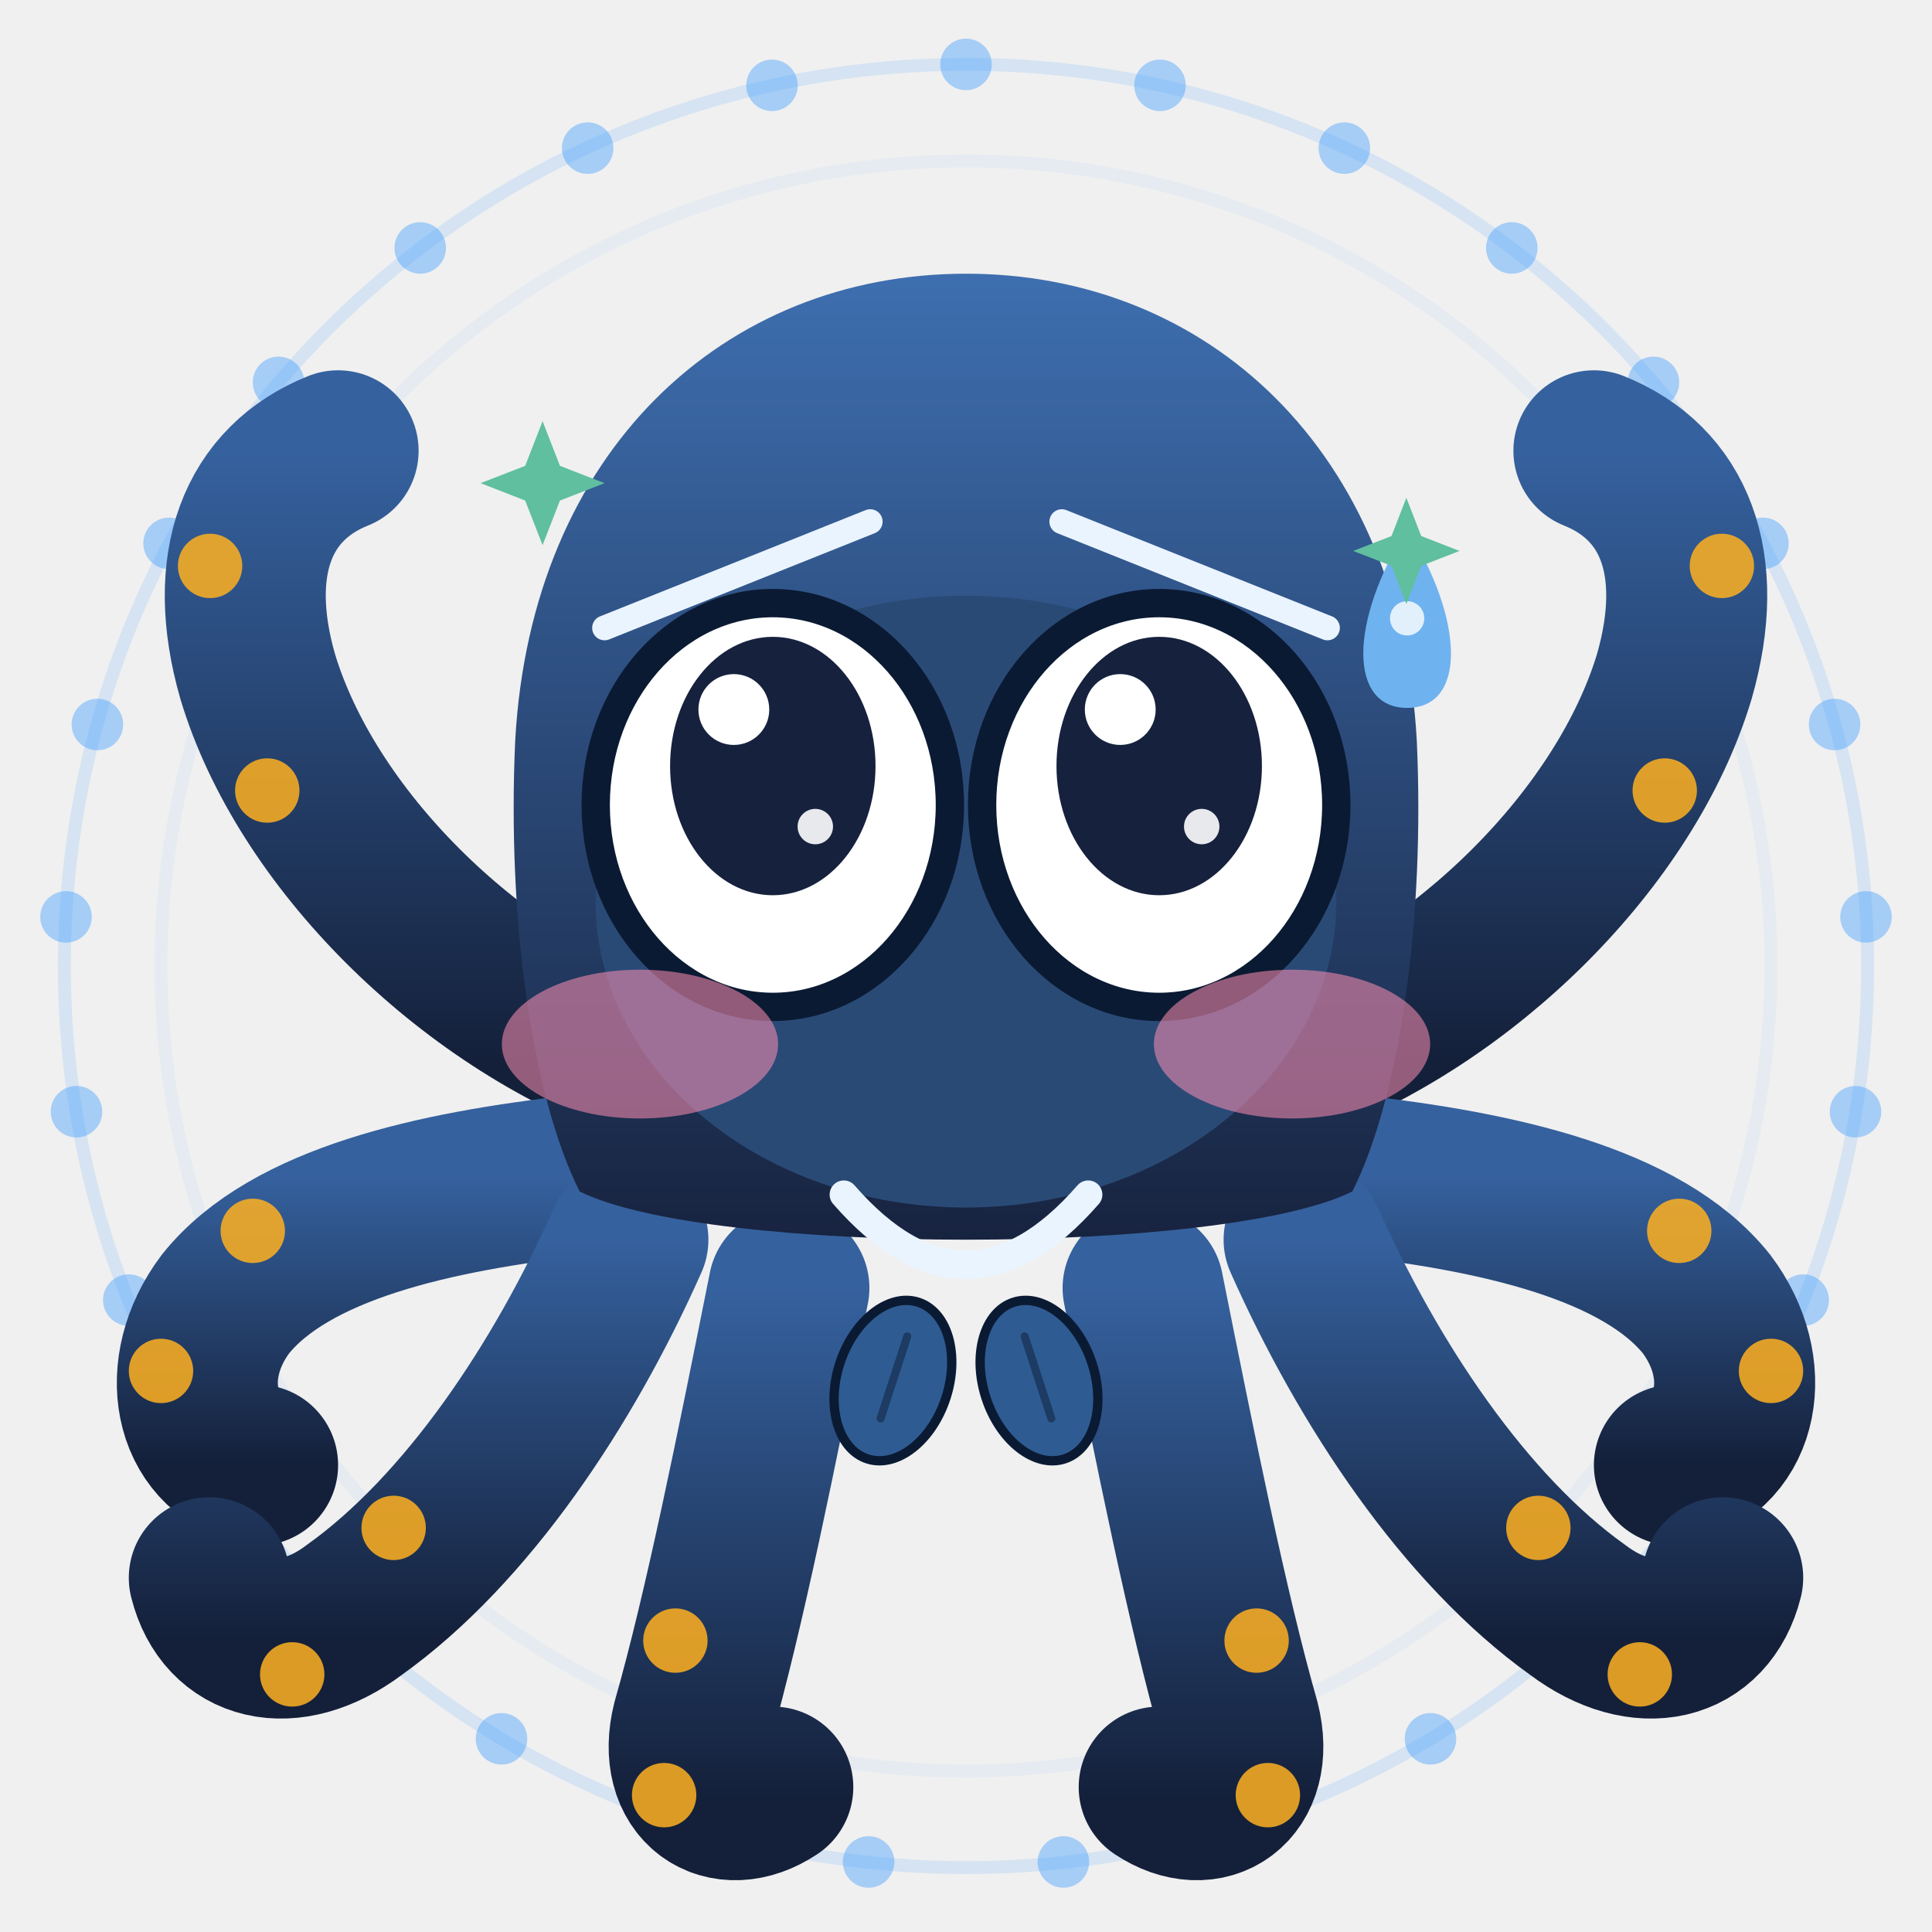
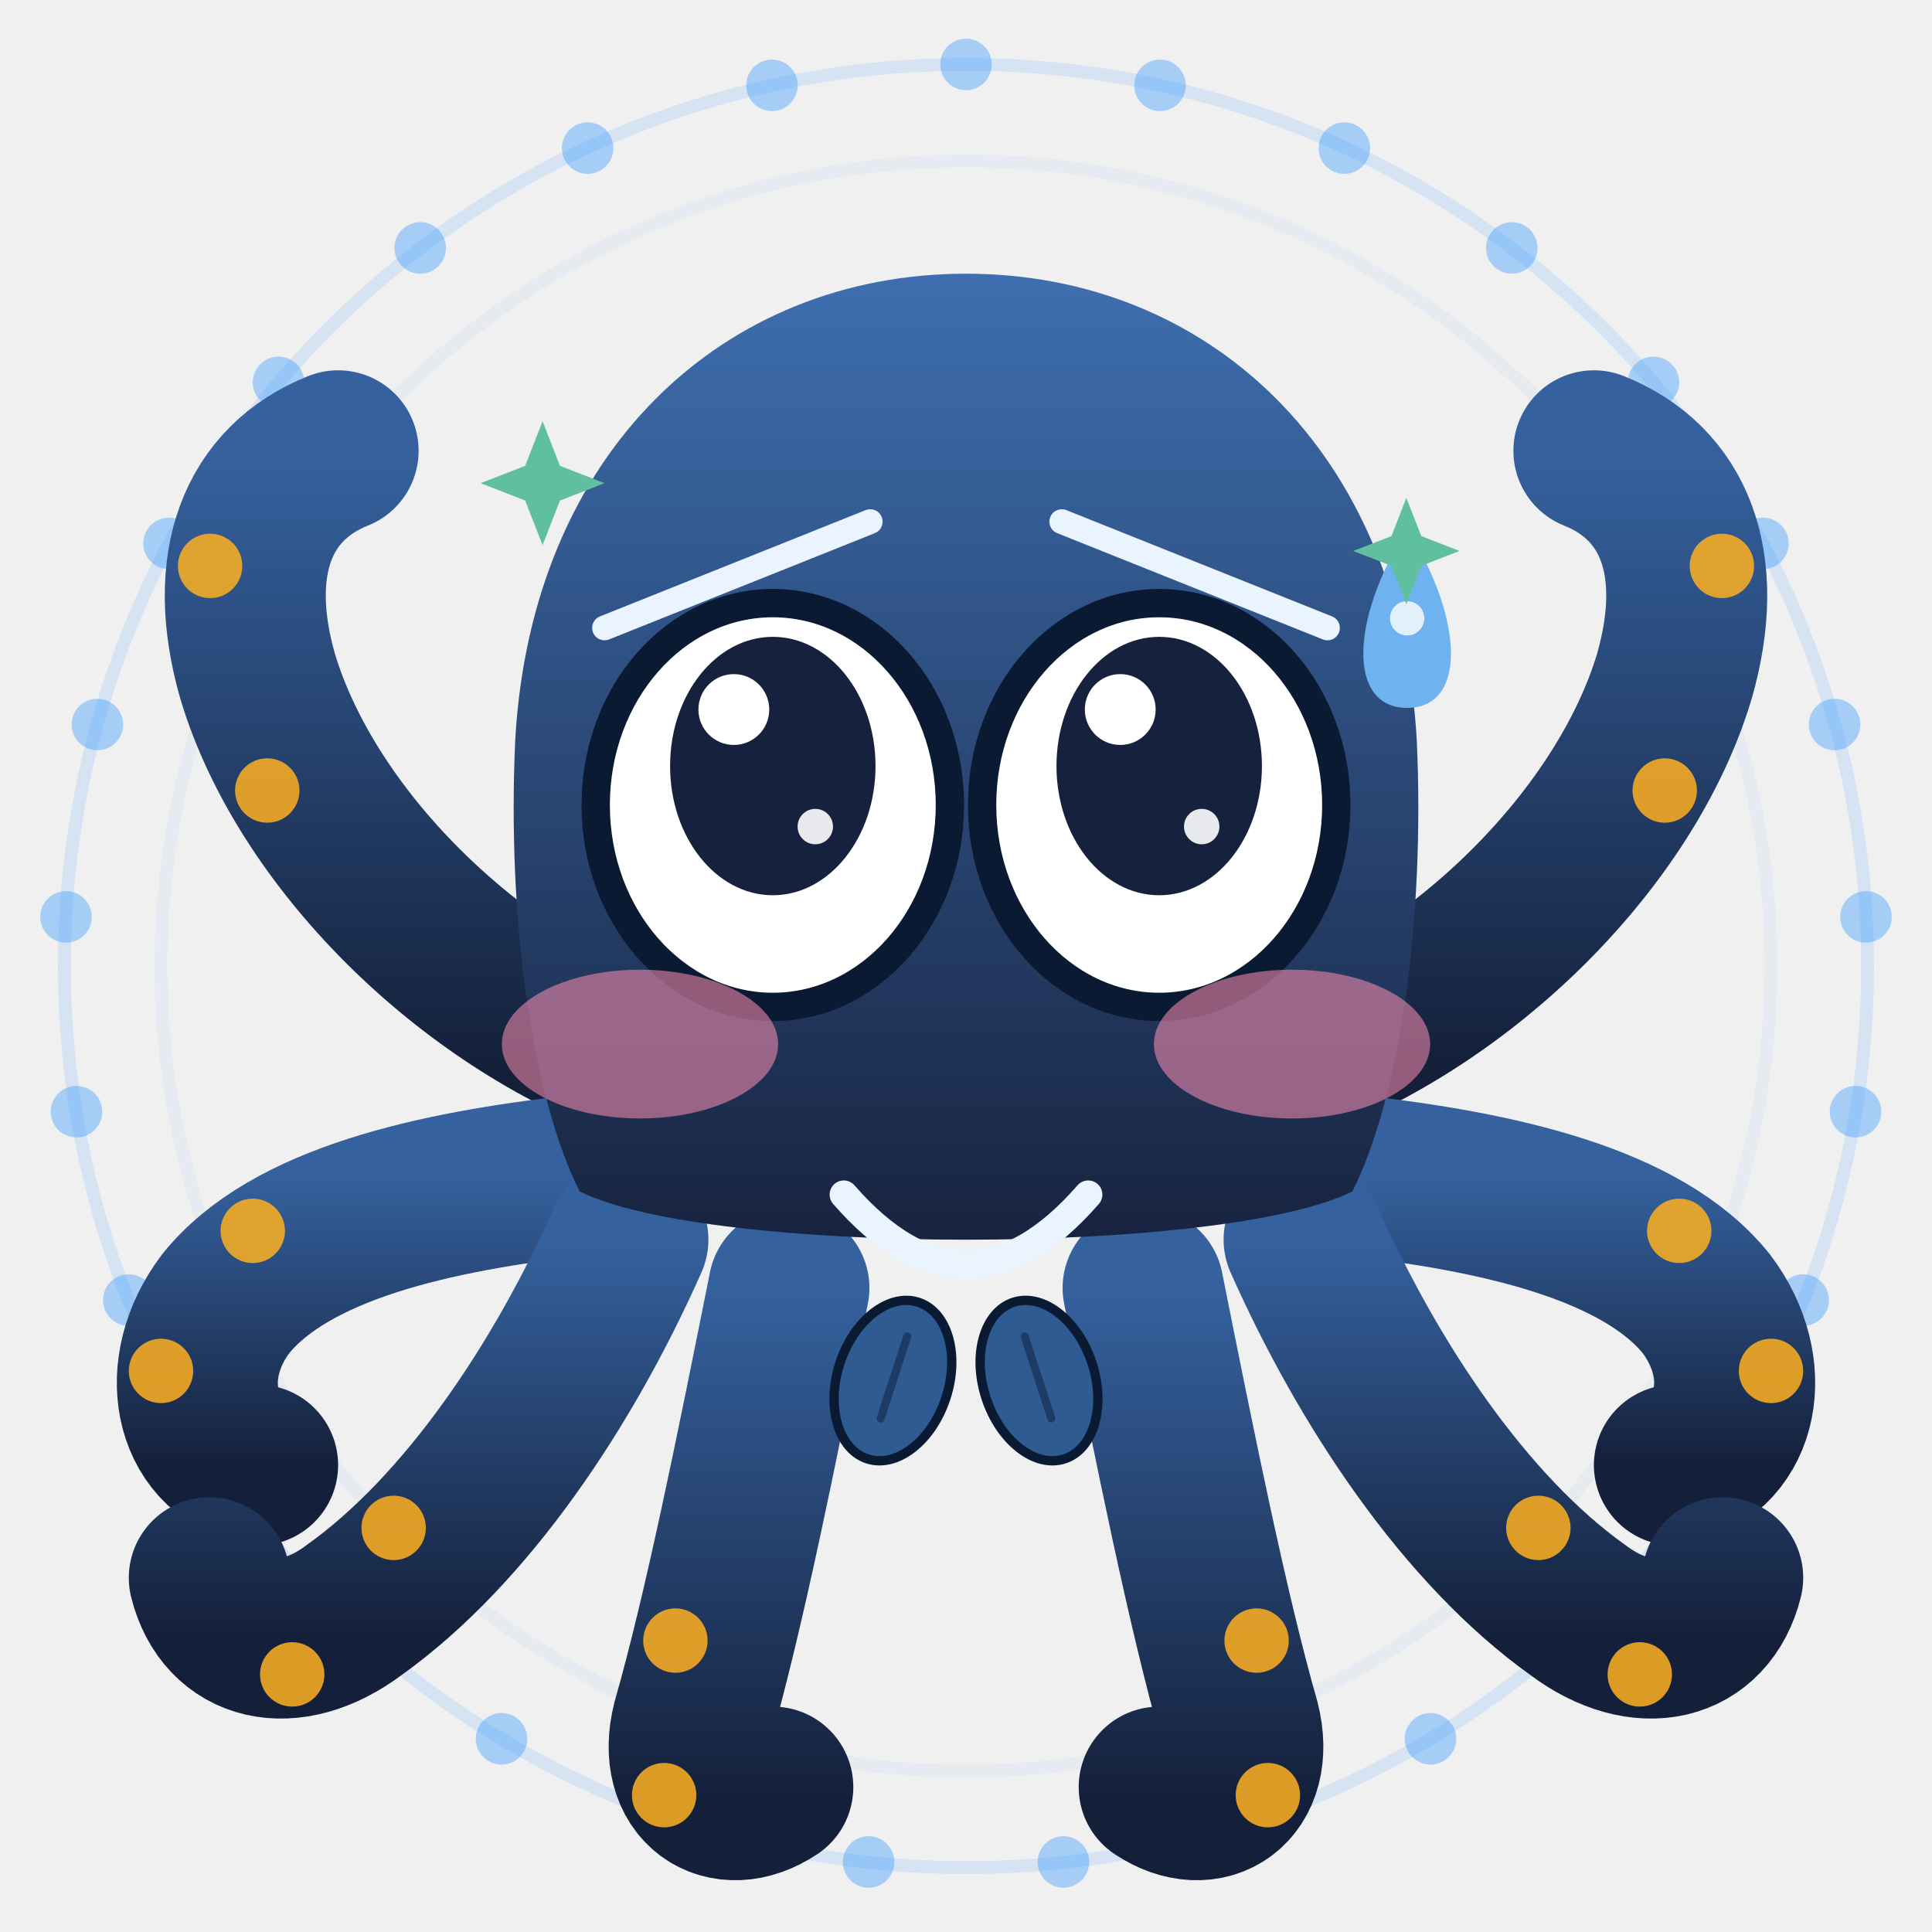
<svg xmlns="http://www.w3.org/2000/svg" viewBox="0 0 240 240" width="240" height="240" role="img" aria-label="阿章 · 讨好 Pleasing">
  <style>
.ex-motion { animation: ex-nod 1.7s ease-in-out infinite; transform-box: fill-box; transform-origin: 50% 50%; }
.ex-anim-tear { animation: ex-tear 1.8s ease-in infinite; transform-box: fill-box; transform-origin: center; }
.ex-anim-sweat { animation: ex-tear 1.5s ease-in infinite; transform-box: fill-box; transform-origin: center; }
.ex-anim-heart { animation: ex-heart 2.2s ease-out infinite; transform-box: fill-box; transform-origin: center; }
.ex-anim-spark { animation: ex-spark 1.9s ease-in-out infinite; transform-box: fill-box; transform-origin: center; }
.ex-anim-rain { animation: ex-rain 1.4s linear infinite; transform-box: fill-box; transform-origin: center; }
.ex-anim-confetti { animation: ex-confetti 2.4s linear infinite; transform-box: fill-box; transform-origin: center; }
.ex-anim-pulse { animation: ex-pulse 1.6s ease-in-out infinite; transform-box: fill-box; transform-origin: center; }
.ex-anim-knock { animation: ex-knock 0.55s ease-in-out infinite; transform-box: fill-box; transform-origin: center; }
.ex-anim-knockline { animation: ex-knockline 0.55s ease-out infinite; transform-box: fill-box; transform-origin: center; }
.ex-anim-palm { animation: ex-palm 0.9s ease-in-out infinite; transform-box: fill-box; transform-origin: center; }
.ex-anim-steam { animation: ex-steam 1.8s ease-out infinite; transform-box: fill-box; transform-origin: center; }
.ex-anim-shock { animation: ex-shock 0.5s ease-in-out infinite; transform-box: fill-box; transform-origin: center; }
.ex-anim-please { animation: ex-please 1.4s ease-in-out infinite; transform-box: fill-box; transform-origin: center; }
.ex-anim-drift { animation: ex-drift 4.5s ease-in-out infinite; transform-box: fill-box; transform-origin: center; }
@keyframes ex-nod { 0%,100% { transform: translateY(0); } 50% { transform: translateY(7.04px); } }
@keyframes ex-tear { 0% { transform: translateY(0); opacity: 0; } 18% { opacity: 1; } 100% { transform: translateY(24.2px); opacity: 0; } }
@keyframes ex-heart { 0% { transform: translateY(0) scale(.65); opacity: 0; } 20% { opacity: 1; } 100% { transform: translateY(-39.6px) scale(1.15); opacity: 0; } }
@keyframes ex-spark { 0%,100% { transform: scale(.6) rotate(0deg); opacity: .3; } 50% { transform: scale(1.15) rotate(25deg); opacity: 1; } }
@keyframes ex-rain { 0% { transform: translateY(0); opacity: 0; } 20% { opacity: 1; } 100% { transform: translateY(26.4px); opacity: 0; } }
@keyframes ex-confetti { 0% { transform: translateY(-7.7px) rotate(0deg); opacity: 1; } 100% { transform: translateY(35.2px) rotate(200deg); opacity: 0; } }
@keyframes ex-pulse { 0%,100% { transform: scale(1); opacity: .35; } 50% { transform: scale(1.18); opacity: .7; } }
@keyframes ex-knock { 0%,100% { transform: translateX(9.9px); } 35% { transform: translateX(0); } }
@keyframes ex-knockline { 0%,100% { transform: scaleX(.6); opacity: .35; } 35% { transform: scaleX(1); opacity: 1; } }
@keyframes ex-palm { 0%,100% { transform: translateY(0) rotate(0deg); } 50% { transform: translateY(-2.64px) rotate(-4deg); } }
@keyframes ex-steam { 0% { transform: translateY(0); opacity: .7; } 100% { transform: translateY(-19.8px); opacity: 0; } }
@keyframes ex-shock { 0%,100% { transform: scaleX(.7); opacity: .4; } 50% { transform: scaleX(1.25); opacity: 1; } }
@keyframes ex-please { 0%,100% { transform: translateY(0); } 50% { transform: translateY(-3.96px); } }
@keyframes ex-drift { 0%,100% { transform: translateY(0); } 50% { transform: translateY(-4.4px); } }
@media (prefers-reduced-motion: reduce) {
  .ex-motion, [class*="ex-anim-"] { animation: none !important; }
}
</style>
  <g class="ex-motion ex-pleasing">
    <g class="ex-base">
      <defs>
        <linearGradient id="petBody" x1="0" y1="0" x2="0" y2="1">
          <stop offset="0" stop-color="#3E6FB0" />
          <stop offset="1" stop-color="#17233F" />
        </linearGradient>
        <linearGradient id="petArm" x1="0" y1="0" x2="0" y2="1">
          <stop offset="0" stop-color="#35619E" />
          <stop offset="1" stop-color="#14203A" />
        </linearGradient>
      </defs>
      <g fill="none" stroke="#409EFF">
        <circle cx="120" cy="120" r="112" stroke-opacity="0.15" stroke-width="1.6" />
        <circle cx="120" cy="120" r="100" stroke-opacity="0.06" stroke-width="1.6" />
      </g>
      <g fill="#409EFF" fill-opacity="0.42">
        <circle cx="120.0" cy="8.0" r="3.2" />
        <circle cx="144.1" cy="10.6" r="3.2" />
        <circle cx="167.0" cy="18.4" r="3.2" />
        <circle cx="187.8" cy="30.8" r="3.2" />
        <circle cx="205.4" cy="47.5" r="3.2" />
        <circle cx="219.0" cy="67.5" r="3.2" />
        <circle cx="227.9" cy="90.0" r="3.2" />
        <circle cx="231.8" cy="113.9" r="3.2" />
        <circle cx="230.5" cy="138.1" r="3.2" />
        <circle cx="224.0" cy="161.5" r="3.2" />
        <circle cx="212.7" cy="182.9" r="3.2" />
        <circle cx="197.0" cy="201.3" r="3.2" />
        <circle cx="177.7" cy="216.0" r="3.2" />
        <circle cx="155.8" cy="226.1" r="3.2" />
        <circle cx="132.1" cy="231.3" r="3.2" />
        <circle cx="107.9" cy="231.3" r="3.2" />
        <circle cx="84.2" cy="226.1" r="3.2" />
        <circle cx="62.3" cy="216.0" r="3.2" />
        <circle cx="43.0" cy="201.3" r="3.2" />
        <circle cx="27.3" cy="182.9" r="3.2" />
        <circle cx="16.0" cy="161.5" r="3.2" />
        <circle cx="9.5" cy="138.1" r="3.2" />
        <circle cx="8.2" cy="113.9" r="3.2" />
        <circle cx="12.1" cy="90.0" r="3.2" />
        <circle cx="21.0" cy="67.5" r="3.2" />
        <circle cx="34.6" cy="47.5" r="3.2" />
        <circle cx="52.2" cy="30.8" r="3.2" />
        <circle cx="73.0" cy="18.4" r="3.2" />
        <circle cx="95.9" cy="10.6" r="3.2" />
      </g>
      <g id="azArms">
        <g fill="none" stroke="url(#petArm)" stroke-width="20" stroke-linecap="round">
          <path d="M80 132 C58 124 38 104 32 84 C28 70 32 60 42 56" />
          <path d="M72 146 C54 148 36 152 28 162 C22 170 24 180 32 182" />
          <path d="M78 154 C70 172 58 190 44 200 C36 206 28 204 26 196" />
          <path d="M98 160 C94 180 90 200 86 214 C84 222 90 226 96 222" />
        </g>
        <g fill="#FFB020" fill-opacity="0.85">
          <circle cx="33.2" cy="98.2" r="4" />
          <circle cx="26.1" cy="70.3" r="4" />
          <circle cx="31.4" cy="152.9" r="4" />
          <circle cx="20.0" cy="170.3" r="4" />
          <circle cx="48.9" cy="189.8" r="4" />
          <circle cx="36.3" cy="208.0" r="4" />
          <circle cx="83.9" cy="203.8" r="4" />
          <circle cx="82.5" cy="223.0" r="4" />
        </g>
      </g>
      <use href="#azArms" transform="translate(240,0) scale(-1,1)" />
      <path d="M120 34 C150 34 174 56 176 92 C177 114 174 136 168 148 C152 156 88 156 72 148 C66 136 63 114 64 92 C66 56 90 34 120 34 Z" fill="url(#petBody)" />
-       <path d="M112 131 Q120 139 128 131" fill="none" stroke="#16213E" stroke-width="3.4" stroke-linecap="round" opacity="0.7" />
-       <g>
-         <circle cx="96" cy="100" r="22" fill="#FFFFFF" />
-         <circle cx="144" cy="100" r="22" fill="#FFFFFF" />
-         <circle cx="96" cy="100" r="13" fill="#409EFF" />
-         <circle cx="144" cy="100" r="13" fill="#409EFF" />
-         <circle cx="96" cy="100" r="7" fill="#16213E" />
-         <circle cx="144" cy="100" r="7" fill="#16213E" />
-         <circle cx="89.5" cy="93.5" r="4.2" fill="#FFFFFF" />
-         <circle cx="137.5" cy="93.5" r="4.2" fill="#FFFFFF" />
-       </g>
-       <ellipse cx="96" cy="100" rx="23" ry="0" fill="#294673">
-     
-   </ellipse>
-       <ellipse cx="144" cy="100" rx="23" ry="0" fill="#294673">
-     
-   </ellipse>
    </g>
    <g class="ex-face">
-       <ellipse cx="120" cy="112" rx="46" ry="38" fill="#2A4A76" />
      <path d="M 75.1,78 L 108.1,64.8" stroke="#EAF4FF" stroke-width="3.08" stroke-linecap="round" />
      <path d="M 164.9,78 L 131.9,64.8" stroke="#EAF4FF" stroke-width="3.08" stroke-linecap="round" />
      <ellipse cx="96" cy="100" rx="22" ry="25.08" fill="#FFFFFF" stroke="#0B1A33" stroke-width="3.52" />
      <ellipse cx="96" cy="95.16" rx="12.76" ry="16.05" fill="#16213E" />
      <circle cx="91.16" cy="88.14" r="4.4" fill="#FFFFFF" />
      <circle cx="101.28" cy="102.68" r="2.2" fill="#FFFFFF" opacity=".9" />
      <ellipse cx="144" cy="100" rx="22" ry="25.08" fill="#FFFFFF" stroke="#0B1A33" stroke-width="3.52" />
      <ellipse cx="144" cy="95.16" rx="12.76" ry="16.05" fill="#16213E" />
      <circle cx="139.16" cy="88.14" r="4.4" fill="#FFFFFF" />
      <circle cx="149.28" cy="102.68" r="2.2" fill="#FFFFFF" opacity=".9" />
      <path d="M 104.82,148.4 Q 120,165.82 135.18,148.4" fill="none" stroke="#EAF4FF" stroke-width="3.52" stroke-linecap="round" />
      <ellipse cx="79.5" cy="129.7" rx="17.16" ry="9.24" fill="#FF8FB3" opacity="0.55" />
      <ellipse cx="160.5" cy="129.7" rx="17.16" ry="9.24" fill="#FF8FB3" opacity="0.55" />
      <g transform="translate(0 0)">
        <path class="ex-anim-sweat" style="animation-delay:0.2s" d="M 174.8,65.68 C 182.06,77.3 182.06,87.94 174.8,87.94 C 167.54,87.94 167.54,77.3 174.8,65.68 Z" fill="#6FB2F0" />
        <circle cx="174.8" cy="76.81" r="2.13" fill="#FFFFFF" opacity=".8" />
      </g>
      <path class="ex-anim-spark" style="animation-delay:0.3s" d="M 67.4,52.32 L 69.56,57.87 L 75.1,60.02 L 69.56,62.18 L 67.4,67.72 L 65.24,62.18 L 59.7,60.02 L 65.24,57.87 Z" fill="#5FBF9F" />
      <path class="ex-anim-spark" style="animation-delay:0.8s" d="M 174.7,61.84 L 176.55,66.59 L 181.3,68.44 L 176.55,70.29 L 174.7,75.04 L 172.86,70.29 L 168.1,68.44 L 172.86,66.59 Z" fill="#5FBF9F" />
      <g transform="translate(110.92 171.5) rotate(18)">
        <g class="ex-anim-please">
          <ellipse rx="6.93" ry="10.23" fill="#2E5C92" stroke="#0B1A33" stroke-width="1.16" />
          <path d="M 0,-5.77 L 0,4.95" stroke="#0B1A33" stroke-width="1" stroke-linecap="round" opacity=".5" />
        </g>
      </g>
      <g transform="translate(129.07 171.5) rotate(-18)">
        <g class="ex-anim-please">
          <ellipse rx="6.93" ry="10.23" fill="#2E5C92" stroke="#0B1A33" stroke-width="1.16" />
          <path d="M 0,-5.77 L 0,4.95" stroke="#0B1A33" stroke-width="1" stroke-linecap="round" opacity=".5" />
        </g>
      </g>
    </g>
  </g>
</svg>
